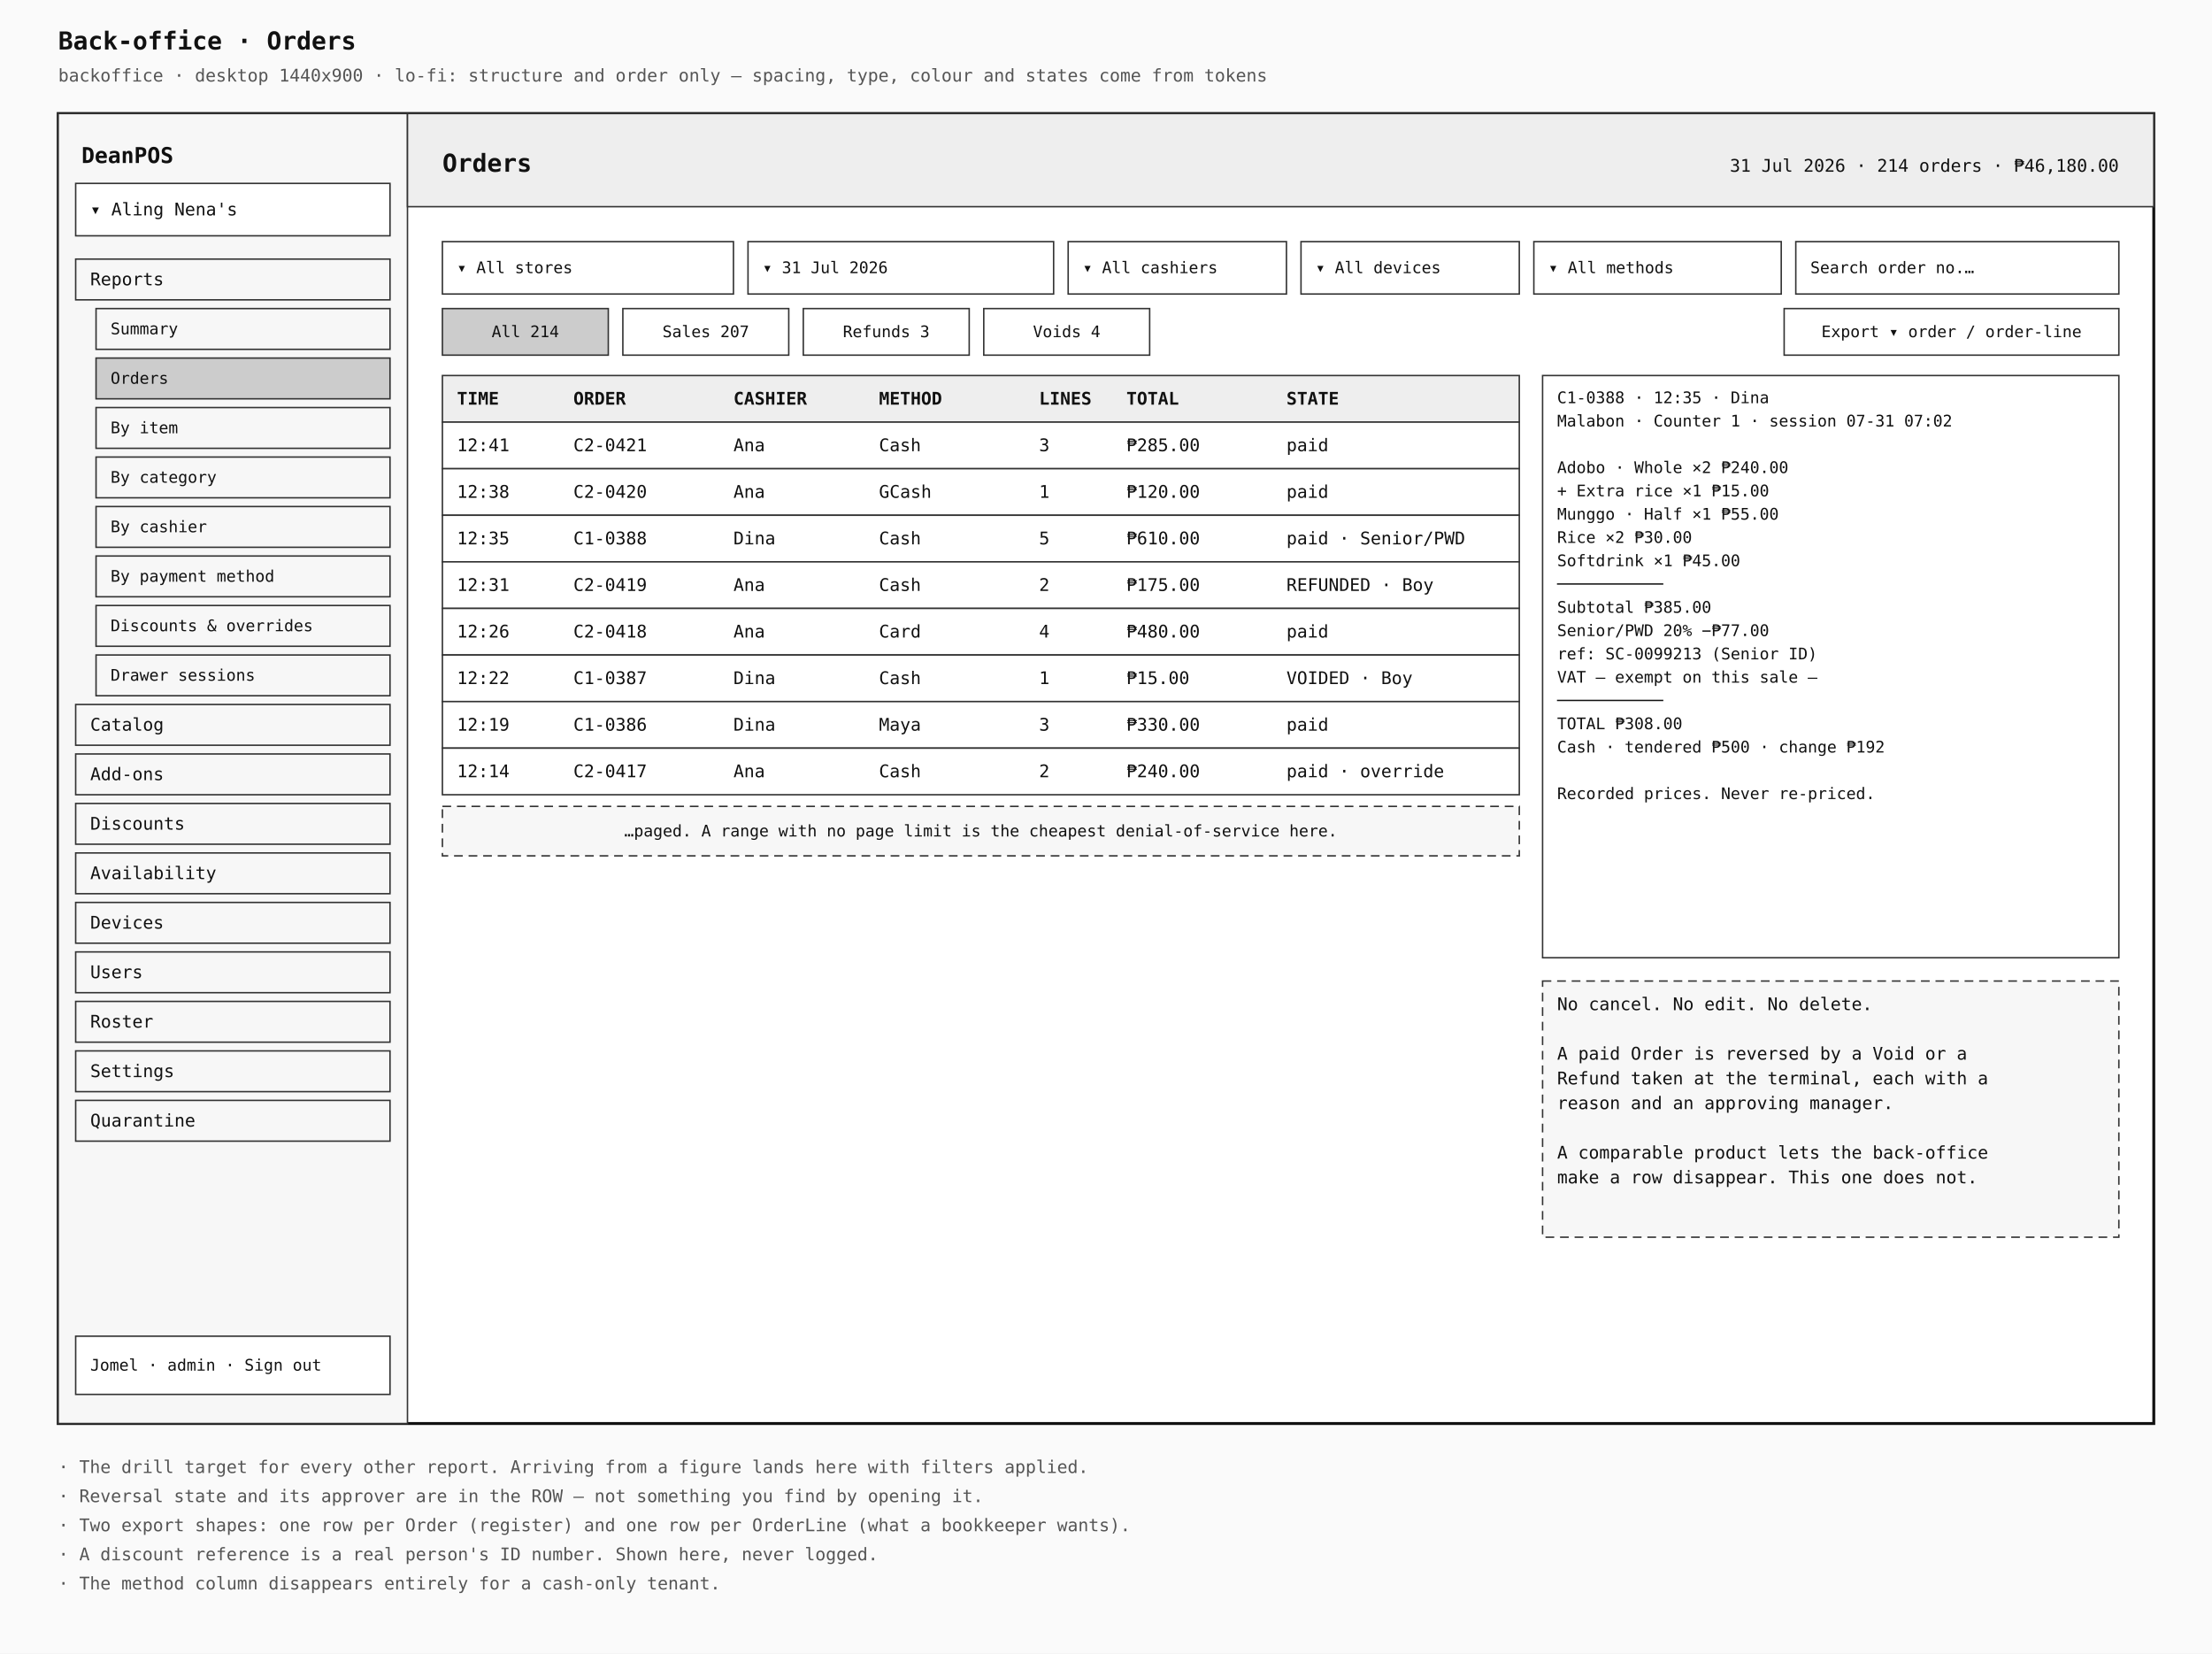
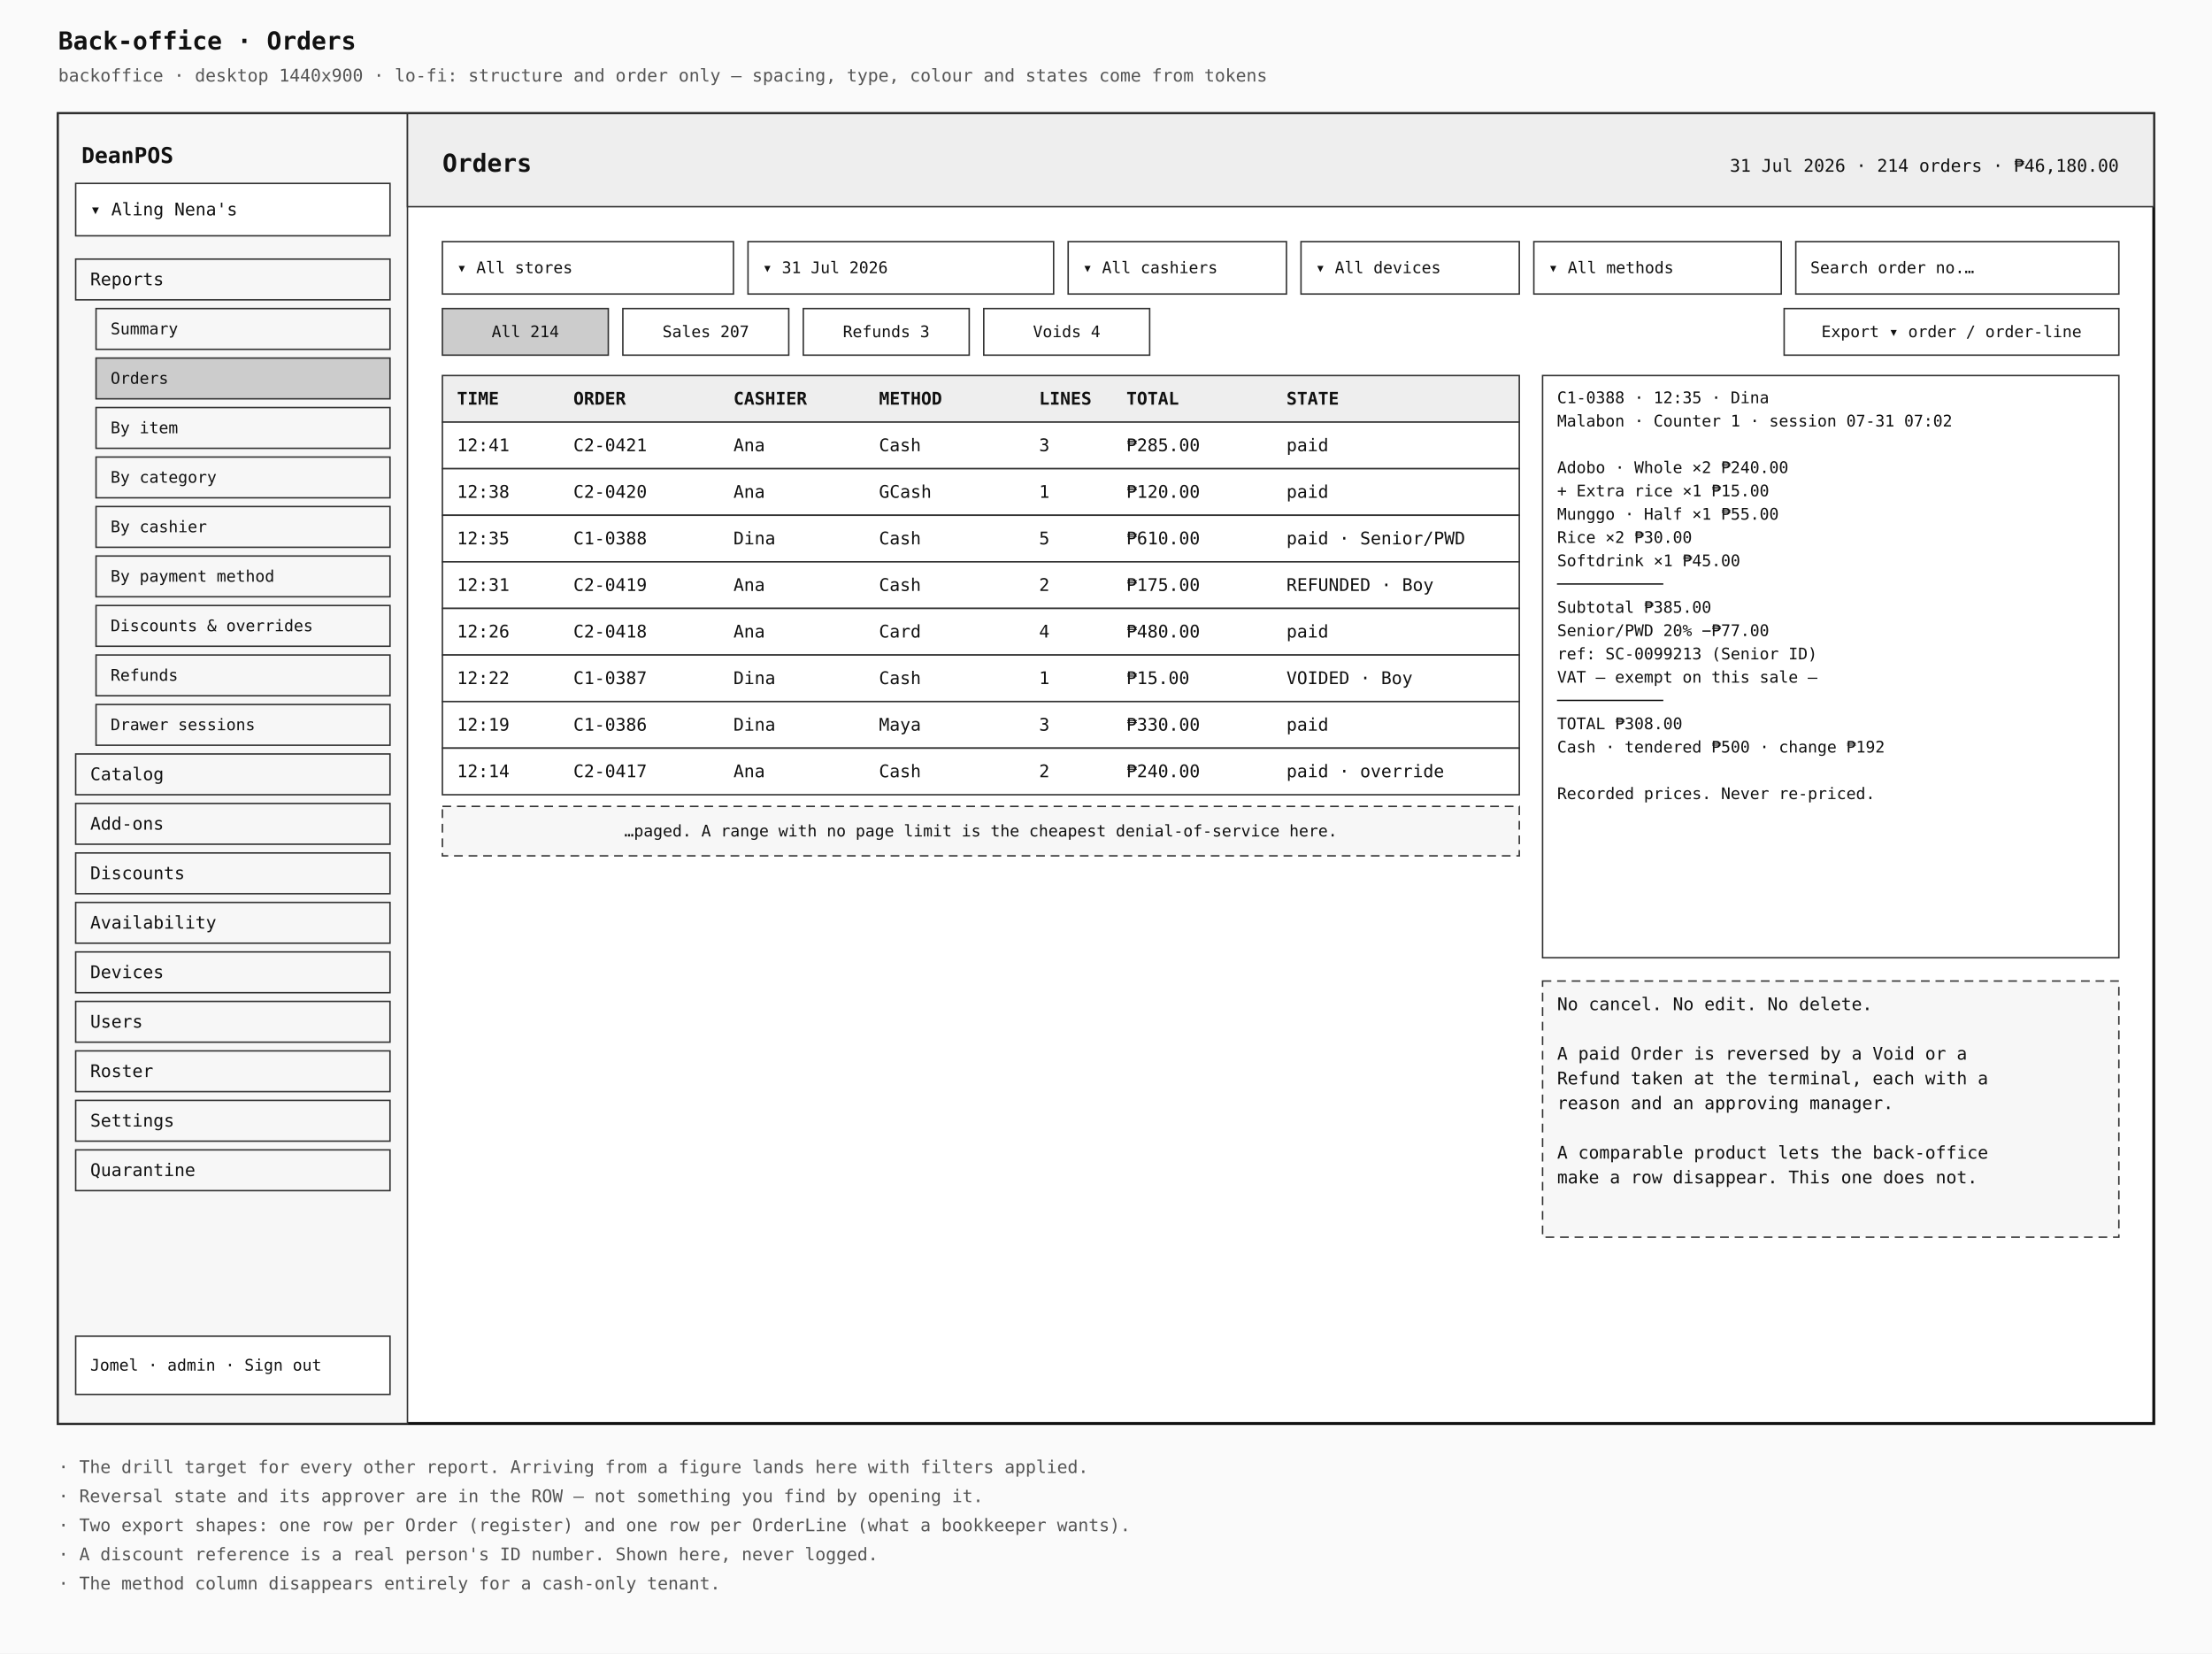
<svg xmlns="http://www.w3.org/2000/svg" width="1520" height="1136" viewBox="0 0 1520 1136" font-family="ui-monospace, SFMono-Regular, Menlo, monospace">
  <rect width="1520" height="1136" fill="#fafafa" />
  <text x="40" y="34" font-size="17" font-weight="bold" fill="#111">Back-office · Orders</text>
  <text x="40" y="56" font-size="12" fill="#555">backoffice · desktop 1440x900 · lo-fi: structure and order only — spacing, type, colour and states come from tokens</text>
  <g transform="translate(40,78)">
    <rect x="0" y="0" width="1440" height="900" fill="#ffffff" stroke="#111" stroke-width="2" />
    <rect x="0" y="0" width="240" height="900" rx="0" fill="#f7f7f7" stroke="#333" stroke-width="1" />
    <text x="16" y="34" font-size="15" text-anchor="start" font-weight="bold" fill="#111">DeanPOS</text>
    <rect x="12" y="48" width="216" height="36" rx="0" fill="#ffffff" stroke="#333" stroke-width="1" />
    <text x="22" y="70.0" font-size="12" fill="#111">▾  Aling Nena's</text>
    <rect x="12" y="100" width="216" height="28" rx="0" fill="#f7f7f7" stroke="#333" stroke-width="1" />
    <text x="22" y="118.0" font-size="12" fill="#111">Reports</text>
    <rect x="26" y="134" width="202" height="28" rx="0" fill="#f7f7f7" stroke="#333" stroke-width="1" />
    <text x="36" y="151.667" font-size="11" fill="#111">Summary</text>
    <rect x="26" y="168" width="202" height="28" rx="0" fill="#cccccc" stroke="#333" stroke-width="1" />
    <text x="36" y="185.667" font-size="11" fill="#111">Orders</text>
    <rect x="26" y="202" width="202" height="28" rx="0" fill="#f7f7f7" stroke="#333" stroke-width="1" />
    <text x="36" y="219.667" font-size="11" fill="#111">By item</text>
    <rect x="26" y="236" width="202" height="28" rx="0" fill="#f7f7f7" stroke="#333" stroke-width="1" />
    <text x="36" y="253.667" font-size="11" fill="#111">By category</text>
    <rect x="26" y="270" width="202" height="28" rx="0" fill="#f7f7f7" stroke="#333" stroke-width="1" />
    <text x="36" y="287.667" font-size="11" fill="#111">By cashier</text>
    <rect x="26" y="304" width="202" height="28" rx="0" fill="#f7f7f7" stroke="#333" stroke-width="1" />
    <text x="36" y="321.667" font-size="11" fill="#111">By payment method</text>
    <rect x="26" y="338" width="202" height="28" rx="0" fill="#f7f7f7" stroke="#333" stroke-width="1" />
    <text x="36" y="355.667" font-size="11" fill="#111">Discounts &amp; overrides</text>
    <rect x="26" y="372" width="202" height="28" rx="0" fill="#f7f7f7" stroke="#333" stroke-width="1" />
-     <text x="36" y="389.667" font-size="11" fill="#111">Drawer sessions</text>
-     <rect x="12" y="406" width="216" height="28" rx="0" fill="#f7f7f7" stroke="#333" stroke-width="1" />
-     <text x="22" y="424.0" font-size="12" fill="#111">Catalog</text>
+     <text x="36" y="389.667" font-size="11" fill="#111">Refunds</text>
+     <rect x="26" y="406" width="202" height="28" rx="0" fill="#f7f7f7" stroke="#333" stroke-width="1" />
+     <text x="36" y="423.667" font-size="11" fill="#111">Drawer sessions</text>
    <rect x="12" y="440" width="216" height="28" rx="0" fill="#f7f7f7" stroke="#333" stroke-width="1" />
-     <text x="22" y="458.0" font-size="12" fill="#111">Add-ons</text>
+     <text x="22" y="458.0" font-size="12" fill="#111">Catalog</text>
    <rect x="12" y="474" width="216" height="28" rx="0" fill="#f7f7f7" stroke="#333" stroke-width="1" />
-     <text x="22" y="492.0" font-size="12" fill="#111">Discounts</text>
+     <text x="22" y="492.0" font-size="12" fill="#111">Add-ons</text>
    <rect x="12" y="508" width="216" height="28" rx="0" fill="#f7f7f7" stroke="#333" stroke-width="1" />
-     <text x="22" y="526.0" font-size="12" fill="#111">Availability</text>
+     <text x="22" y="526.0" font-size="12" fill="#111">Discounts</text>
    <rect x="12" y="542" width="216" height="28" rx="0" fill="#f7f7f7" stroke="#333" stroke-width="1" />
-     <text x="22" y="560.0" font-size="12" fill="#111">Devices</text>
+     <text x="22" y="560.0" font-size="12" fill="#111">Availability</text>
    <rect x="12" y="576" width="216" height="28" rx="0" fill="#f7f7f7" stroke="#333" stroke-width="1" />
-     <text x="22" y="594.0" font-size="12" fill="#111">Users</text>
+     <text x="22" y="594.0" font-size="12" fill="#111">Devices</text>
    <rect x="12" y="610" width="216" height="28" rx="0" fill="#f7f7f7" stroke="#333" stroke-width="1" />
-     <text x="22" y="628.0" font-size="12" fill="#111">Roster</text>
+     <text x="22" y="628.0" font-size="12" fill="#111">Users</text>
    <rect x="12" y="644" width="216" height="28" rx="0" fill="#f7f7f7" stroke="#333" stroke-width="1" />
-     <text x="22" y="662.0" font-size="12" fill="#111">Settings</text>
+     <text x="22" y="662.0" font-size="12" fill="#111">Roster</text>
    <rect x="12" y="678" width="216" height="28" rx="0" fill="#f7f7f7" stroke="#333" stroke-width="1" />
-     <text x="22" y="696.0" font-size="12" fill="#111">Quarantine</text>
+     <text x="22" y="696.0" font-size="12" fill="#111">Settings</text>
+     <rect x="12" y="712" width="216" height="28" rx="0" fill="#f7f7f7" stroke="#333" stroke-width="1" />
+     <text x="22" y="730.0" font-size="12" fill="#111">Quarantine</text>
    <rect x="12" y="840" width="216" height="40" rx="0" fill="#ffffff" stroke="#333" stroke-width="1" />
    <text x="22" y="863.667" font-size="11" fill="#111">Jomel · admin  ·  Sign out</text>
    <rect x="240" y="0" width="1200" height="64" rx="0" fill="#eeeeee" stroke="#333" stroke-width="1" />
    <text x="264" y="40" font-size="17" text-anchor="start" font-weight="bold" fill="#111">Orders</text>
    <text x="1416" y="40" font-size="12" text-anchor="end" font-weight="normal" fill="#111">31 Jul 2026 · 214 orders · ₱46,180.00</text>
    <rect x="264" y="88" width="200" height="36" rx="0" fill="#ffffff" stroke="#333" stroke-width="1" />
    <text x="274" y="109.667" font-size="11" fill="#111">▾  All stores</text>
    <rect x="474" y="88" width="210" height="36" rx="0" fill="#ffffff" stroke="#333" stroke-width="1" />
    <text x="484" y="109.667" font-size="11" fill="#111">▾  31 Jul 2026</text>
    <rect x="694" y="88" width="150" height="36" rx="0" fill="#ffffff" stroke="#333" stroke-width="1" />
    <text x="704" y="109.667" font-size="11" fill="#111">▾  All cashiers</text>
    <rect x="854" y="88" width="150" height="36" rx="0" fill="#ffffff" stroke="#333" stroke-width="1" />
    <text x="864" y="109.667" font-size="11" fill="#111">▾  All devices</text>
    <rect x="1014" y="88" width="170" height="36" rx="0" fill="#ffffff" stroke="#333" stroke-width="1" />
    <text x="1024" y="109.667" font-size="11" fill="#111">▾  All methods</text>
    <rect x="1194" y="88" width="222" height="36" rx="0" fill="#ffffff" stroke="#333" stroke-width="1" />
    <text x="1204" y="109.667" font-size="11" fill="#111">Search order no.…</text>
    <rect x="264" y="134" width="114" height="32" rx="0" fill="#cccccc" stroke="#333" stroke-width="1" />
    <text x="321.0" y="153.667" font-size="11" text-anchor="middle" fill="#111">All 214</text>
    <rect x="388" y="134" width="114" height="32" rx="0" fill="#ffffff" stroke="#333" stroke-width="1" />
    <text x="445.0" y="153.667" font-size="11" text-anchor="middle" fill="#111">Sales 207</text>
    <rect x="512" y="134" width="114" height="32" rx="0" fill="#ffffff" stroke="#333" stroke-width="1" />
    <text x="569.0" y="153.667" font-size="11" text-anchor="middle" fill="#111">Refunds 3</text>
    <rect x="636" y="134" width="114" height="32" rx="0" fill="#ffffff" stroke="#333" stroke-width="1" />
    <text x="693.0" y="153.667" font-size="11" text-anchor="middle" fill="#111">Voids 4</text>
    <rect x="1186" y="134" width="230" height="32" rx="0" fill="#ffffff" stroke="#333" stroke-width="1" />
    <text x="1301.0" y="153.667" font-size="11" text-anchor="middle" fill="#111">Export ▾  order / order-line</text>
    <rect x="264" y="180" width="740" height="32" rx="0" fill="#eeeeee" stroke="#333" stroke-width="1" />
    <text x="274" y="200.0" font-size="12" text-anchor="start" font-weight="bold" fill="#111">TIME</text>
    <text x="354" y="200.0" font-size="12" text-anchor="start" font-weight="bold" fill="#111">ORDER</text>
    <text x="464" y="200.0" font-size="12" text-anchor="start" font-weight="bold" fill="#111">CASHIER</text>
    <text x="564" y="200.0" font-size="12" text-anchor="start" font-weight="bold" fill="#111">METHOD</text>
    <text x="674" y="200.0" font-size="12" text-anchor="start" font-weight="bold" fill="#111">LINES</text>
    <text x="734" y="200.0" font-size="12" text-anchor="start" font-weight="bold" fill="#111">TOTAL</text>
    <text x="844" y="200.0" font-size="12" text-anchor="start" font-weight="bold" fill="#111">STATE</text>
    <rect x="264" y="212" width="740" height="32" rx="0" fill="#ffffff" stroke="#333" stroke-width="1" />
    <text x="274" y="232.0" font-size="12" text-anchor="start" font-weight="normal" fill="#111">12:41</text>
    <text x="354" y="232.0" font-size="12" text-anchor="start" font-weight="normal" fill="#111">C2-0421</text>
    <text x="464" y="232.0" font-size="12" text-anchor="start" font-weight="normal" fill="#111">Ana</text>
    <text x="564" y="232.0" font-size="12" text-anchor="start" font-weight="normal" fill="#111">Cash</text>
    <text x="674" y="232.0" font-size="12" text-anchor="start" font-weight="normal" fill="#111">3</text>
    <text x="734" y="232.0" font-size="12" text-anchor="start" font-weight="normal" fill="#111">₱285.00</text>
    <text x="844" y="232.0" font-size="12" text-anchor="start" font-weight="normal" fill="#111">paid</text>
    <rect x="264" y="244" width="740" height="32" rx="0" fill="#ffffff" stroke="#333" stroke-width="1" />
    <text x="274" y="264.0" font-size="12" text-anchor="start" font-weight="normal" fill="#111">12:38</text>
    <text x="354" y="264.0" font-size="12" text-anchor="start" font-weight="normal" fill="#111">C2-0420</text>
    <text x="464" y="264.0" font-size="12" text-anchor="start" font-weight="normal" fill="#111">Ana</text>
    <text x="564" y="264.0" font-size="12" text-anchor="start" font-weight="normal" fill="#111">GCash</text>
    <text x="674" y="264.0" font-size="12" text-anchor="start" font-weight="normal" fill="#111">1</text>
    <text x="734" y="264.0" font-size="12" text-anchor="start" font-weight="normal" fill="#111">₱120.00</text>
    <text x="844" y="264.0" font-size="12" text-anchor="start" font-weight="normal" fill="#111">paid</text>
    <rect x="264" y="276" width="740" height="32" rx="0" fill="#ffffff" stroke="#333" stroke-width="1" />
    <text x="274" y="296.0" font-size="12" text-anchor="start" font-weight="normal" fill="#111">12:35</text>
    <text x="354" y="296.0" font-size="12" text-anchor="start" font-weight="normal" fill="#111">C1-0388</text>
    <text x="464" y="296.0" font-size="12" text-anchor="start" font-weight="normal" fill="#111">Dina</text>
    <text x="564" y="296.0" font-size="12" text-anchor="start" font-weight="normal" fill="#111">Cash</text>
    <text x="674" y="296.0" font-size="12" text-anchor="start" font-weight="normal" fill="#111">5</text>
    <text x="734" y="296.0" font-size="12" text-anchor="start" font-weight="normal" fill="#111">₱610.00</text>
    <text x="844" y="296.0" font-size="12" text-anchor="start" font-weight="normal" fill="#111">paid · Senior/PWD</text>
    <rect x="264" y="308" width="740" height="32" rx="0" fill="#ffffff" stroke="#333" stroke-width="1" />
    <text x="274" y="328.0" font-size="12" text-anchor="start" font-weight="normal" fill="#111">12:31</text>
    <text x="354" y="328.0" font-size="12" text-anchor="start" font-weight="normal" fill="#111">C2-0419</text>
    <text x="464" y="328.0" font-size="12" text-anchor="start" font-weight="normal" fill="#111">Ana</text>
    <text x="564" y="328.0" font-size="12" text-anchor="start" font-weight="normal" fill="#111">Cash</text>
    <text x="674" y="328.0" font-size="12" text-anchor="start" font-weight="normal" fill="#111">2</text>
    <text x="734" y="328.0" font-size="12" text-anchor="start" font-weight="normal" fill="#111">₱175.00</text>
    <text x="844" y="328.0" font-size="12" text-anchor="start" font-weight="normal" fill="#111">REFUNDED · Boy</text>
    <rect x="264" y="340" width="740" height="32" rx="0" fill="#ffffff" stroke="#333" stroke-width="1" />
    <text x="274" y="360.0" font-size="12" text-anchor="start" font-weight="normal" fill="#111">12:26</text>
    <text x="354" y="360.0" font-size="12" text-anchor="start" font-weight="normal" fill="#111">C2-0418</text>
    <text x="464" y="360.0" font-size="12" text-anchor="start" font-weight="normal" fill="#111">Ana</text>
    <text x="564" y="360.0" font-size="12" text-anchor="start" font-weight="normal" fill="#111">Card</text>
    <text x="674" y="360.0" font-size="12" text-anchor="start" font-weight="normal" fill="#111">4</text>
    <text x="734" y="360.0" font-size="12" text-anchor="start" font-weight="normal" fill="#111">₱480.00</text>
    <text x="844" y="360.0" font-size="12" text-anchor="start" font-weight="normal" fill="#111">paid</text>
    <rect x="264" y="372" width="740" height="32" rx="0" fill="#ffffff" stroke="#333" stroke-width="1" />
    <text x="274" y="392.0" font-size="12" text-anchor="start" font-weight="normal" fill="#111">12:22</text>
    <text x="354" y="392.0" font-size="12" text-anchor="start" font-weight="normal" fill="#111">C1-0387</text>
    <text x="464" y="392.0" font-size="12" text-anchor="start" font-weight="normal" fill="#111">Dina</text>
    <text x="564" y="392.0" font-size="12" text-anchor="start" font-weight="normal" fill="#111">Cash</text>
    <text x="674" y="392.0" font-size="12" text-anchor="start" font-weight="normal" fill="#111">1</text>
    <text x="734" y="392.0" font-size="12" text-anchor="start" font-weight="normal" fill="#111">₱15.00</text>
    <text x="844" y="392.0" font-size="12" text-anchor="start" font-weight="normal" fill="#111">VOIDED · Boy</text>
    <rect x="264" y="404" width="740" height="32" rx="0" fill="#ffffff" stroke="#333" stroke-width="1" />
    <text x="274" y="424.0" font-size="12" text-anchor="start" font-weight="normal" fill="#111">12:19</text>
    <text x="354" y="424.0" font-size="12" text-anchor="start" font-weight="normal" fill="#111">C1-0386</text>
    <text x="464" y="424.0" font-size="12" text-anchor="start" font-weight="normal" fill="#111">Dina</text>
    <text x="564" y="424.0" font-size="12" text-anchor="start" font-weight="normal" fill="#111">Maya</text>
    <text x="674" y="424.0" font-size="12" text-anchor="start" font-weight="normal" fill="#111">3</text>
    <text x="734" y="424.0" font-size="12" text-anchor="start" font-weight="normal" fill="#111">₱330.00</text>
    <text x="844" y="424.0" font-size="12" text-anchor="start" font-weight="normal" fill="#111">paid</text>
    <rect x="264" y="436" width="740" height="32" rx="0" fill="#ffffff" stroke="#333" stroke-width="1" />
    <text x="274" y="456.0" font-size="12" text-anchor="start" font-weight="normal" fill="#111">12:14</text>
    <text x="354" y="456.0" font-size="12" text-anchor="start" font-weight="normal" fill="#111">C2-0417</text>
    <text x="464" y="456.0" font-size="12" text-anchor="start" font-weight="normal" fill="#111">Ana</text>
    <text x="564" y="456.0" font-size="12" text-anchor="start" font-weight="normal" fill="#111">Cash</text>
    <text x="674" y="456.0" font-size="12" text-anchor="start" font-weight="normal" fill="#111">2</text>
    <text x="734" y="456.0" font-size="12" text-anchor="start" font-weight="normal" fill="#111">₱240.00</text>
    <text x="844" y="456.0" font-size="12" text-anchor="start" font-weight="normal" fill="#111">paid · override</text>
    <rect x="264" y="476" width="740" height="34" rx="0" fill="#f7f7f7" stroke="#333" stroke-width="1" stroke-dasharray="6 4" />
    <text x="634.0" y="496.667" font-size="11" text-anchor="middle" fill="#111">…paged. A range with no page limit is the cheapest denial-of-service here.</text>
    <rect x="1020" y="180" width="396" height="400" rx="0" fill="#ffffff" stroke="#333" stroke-width="1" />
    <text x="1030" y="199" font-size="11" fill="#111">C1-0388   ·   12:35   ·   Dina</text>
    <text x="1030" y="215" font-size="11" fill="#111">Malabon · Counter 1 · session 07-31 07:02</text>
    <text x="1030" y="231" font-size="11" fill="#111" />
    <text x="1030" y="247" font-size="11" fill="#111">Adobo · Whole  ×2            ₱240.00</text>
    <text x="1030" y="263" font-size="11" fill="#111">  + Extra rice ×1             ₱15.00</text>
    <text x="1030" y="279" font-size="11" fill="#111">Munggo · Half  ×1             ₱55.00</text>
    <text x="1030" y="295" font-size="11" fill="#111">Rice           ×2             ₱30.00</text>
    <text x="1030" y="311" font-size="11" fill="#111">Softdrink      ×1             ₱45.00</text>
    <text x="1030" y="327" font-size="11" fill="#111">                        ───────────</text>
    <text x="1030" y="343" font-size="11" fill="#111">Subtotal                    ₱385.00</text>
    <text x="1030" y="359" font-size="11" fill="#111">Senior/PWD 20%              −₱77.00</text>
    <text x="1030" y="375" font-size="11" fill="#111">  ref: SC-0099213 (Senior ID)</text>
    <text x="1030" y="391" font-size="11" fill="#111">VAT — exempt on this sale         —</text>
    <text x="1030" y="407" font-size="11" fill="#111">                        ───────────</text>
    <text x="1030" y="423" font-size="11" fill="#111">TOTAL                       ₱308.00</text>
    <text x="1030" y="439" font-size="11" fill="#111">Cash · tendered ₱500 · change ₱192</text>
    <text x="1030" y="455" font-size="11" fill="#111" />
    <text x="1030" y="471" font-size="11" fill="#111">Recorded prices. Never re-priced.</text>
    <rect x="1020" y="596" width="396" height="176" rx="0" fill="#f7f7f7" stroke="#333" stroke-width="1" stroke-dasharray="6 4" />
    <text x="1030" y="616" font-size="12" fill="#111">No cancel. No edit. No delete.</text>
    <text x="1030" y="633" font-size="12" fill="#111" />
    <text x="1030" y="650" font-size="12" fill="#111">A paid Order is reversed by a Void or a</text>
    <text x="1030" y="667" font-size="12" fill="#111">Refund taken at the terminal, each with a</text>
    <text x="1030" y="684" font-size="12" fill="#111">reason and an approving manager.</text>
    <text x="1030" y="701" font-size="12" fill="#111" />
    <text x="1030" y="718" font-size="12" fill="#111">A comparable product lets the back-office</text>
    <text x="1030" y="735" font-size="12" fill="#111">make a row disappear. This one does not.</text>
    <text x="0" y="934" font-size="12" fill="#555">· The drill target for every other report. Arriving from a figure lands here with filters applied.</text>
    <text x="0" y="954" font-size="12" fill="#555">· Reversal state and its approver are in the ROW — not something you find by opening it.</text>
    <text x="0" y="974" font-size="12" fill="#555">· Two export shapes: one row per Order (register) and one row per OrderLine (what a bookkeeper wants).</text>
    <text x="0" y="994" font-size="12" fill="#555">· A discount reference is a real person's ID number. Shown here, never logged.</text>
    <text x="0" y="1014" font-size="12" fill="#555">· The method column disappears entirely for a cash-only tenant.</text>
  </g>
</svg>
